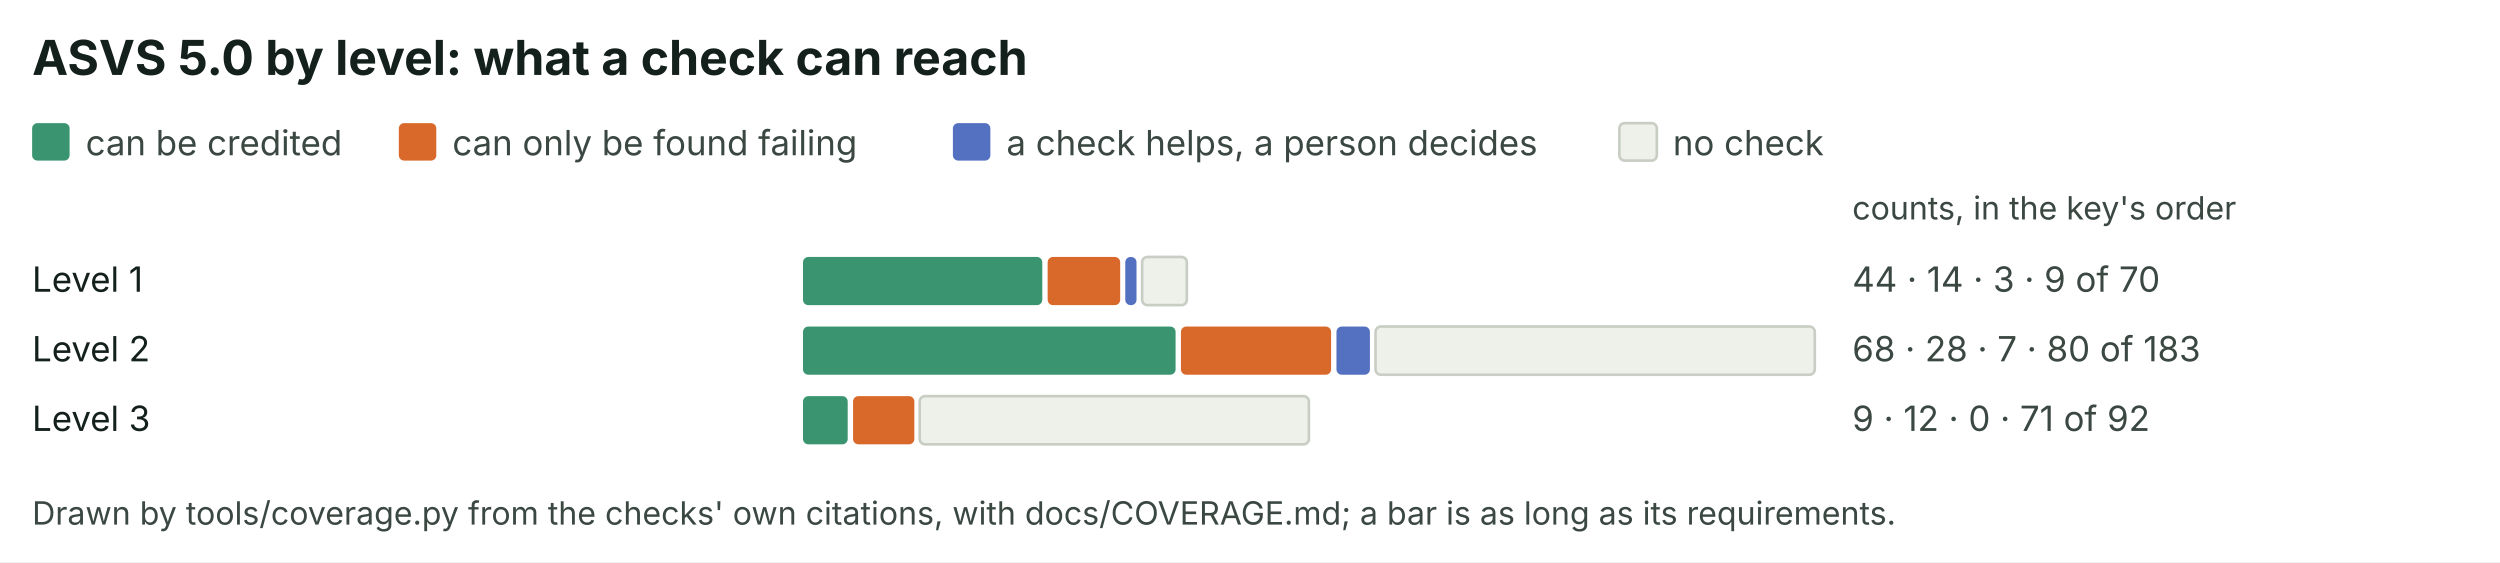
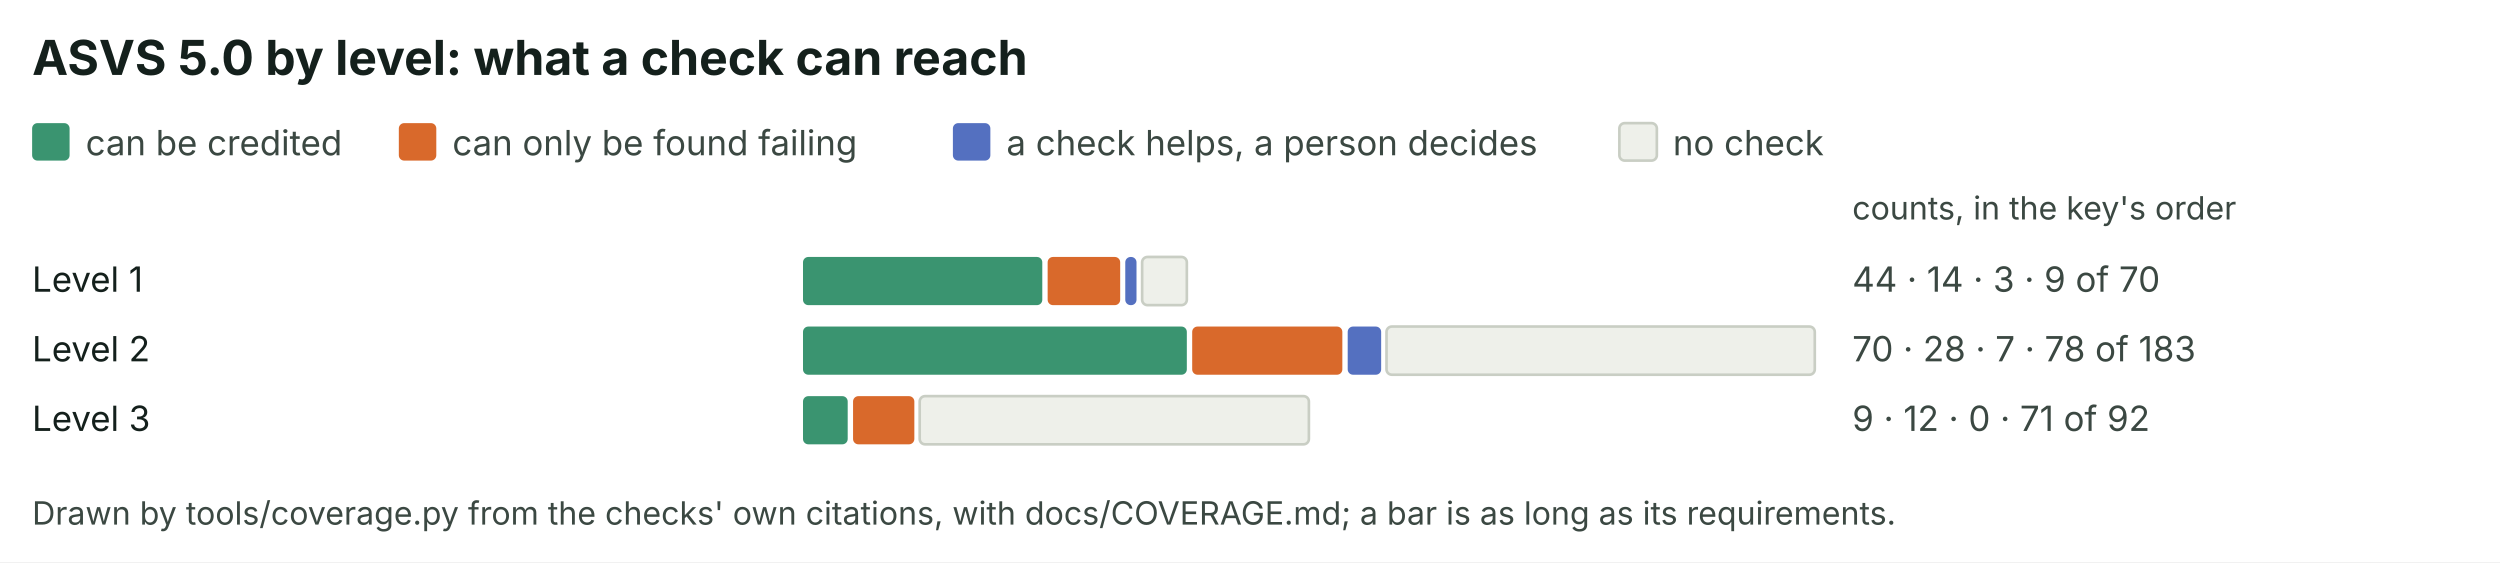
<svg xmlns="http://www.w3.org/2000/svg" viewBox="0 0 934 210" width="934" height="210" role="img" aria-labelledby="t d" font-family="Atkinson Hyperlegible, -apple-system, Segoe UI, sans-serif">
  <style>.bg{fill:#FFFFFF}.ink{fill:#14201C}.soft{fill:#3B4842}.none{fill:#EEF0EA;stroke:#C9CEC4}@media (prefers-color-scheme: dark){.bg{fill:#14201C}.ink{fill:#F3F4EF}.soft{fill:#C9CEC4}.none{fill:#182A23;stroke:#3B4842}}</style>
  <rect class="bg" width="934" height="210" />
  <text class="ink" x="12" y="28" font-size="18" font-weight="700">ASVS 5.0 by level: what a check can reach</text>
  <rect fill="#3A9470" x="12" y="46" width="14" height="14" rx="2" />
  <text class="soft" x="32" y="58" font-size="13">can be credited</text>
  <rect fill="#D9692B" x="149" y="46" width="14" height="14" rx="2" />
  <text class="soft" x="169" y="58" font-size="13">can only be found failing</text>
  <rect fill="#5470C0" x="356" y="46" width="14" height="14" rx="2" />
  <text class="soft" x="376" y="58" font-size="13">a check helps, a person decides</text>
  <rect class="none" x="605" y="46" width="14" height="14" rx="2" />
  <text class="soft" x="625" y="58" font-size="13">no check</text>
  <text class="soft" x="692" y="82" font-size="12">counts, in the key's order</text>
  <text class="ink" x="12" y="109" font-size="13">Level 1</text>
  <rect fill="#3A9470" x="300.0" y="96" width="89.4" height="18" rx="2" />
  <rect fill="#D9692B" x="391.4" y="96" width="27.1" height="18" rx="2" />
  <rect fill="#5470C0" x="420.4" y="96" width="4.2" height="18" rx="2" />
  <rect class="none" x="426.7" y="96" width="16.7" height="18" rx="2" />
  <text class="soft" x="692" y="109" font-size="13">44 · 14 · 3 · 9  of 70</text>
  <text class="ink" x="12" y="135" font-size="13">Level 2</text>
-   <rect fill="#3A9470" x="300.0" y="122" width="139.2" height="18" rx="2" />
-   <rect fill="#D9692B" x="441.2" y="122" width="56.1" height="18" rx="2" />
-   <rect fill="#5470C0" x="499.3" y="122" width="12.5" height="18" rx="2" />
-   <rect class="none" x="513.9" y="122" width="164.1" height="18" rx="2" />
-   <text class="soft" x="692" y="135" font-size="13">68 · 28 · 7 · 80  of 183</text>
+   <rect fill="#3A9470" x="300.0" y="122" width="143.4" height="18" rx="2" />
+   <rect fill="#D9692B" x="445.4" y="122" width="56.1" height="18" rx="2" />
+   <rect fill="#5470C0" x="503.5" y="122" width="12.5" height="18" rx="2" />
+   <rect class="none" x="518.0" y="122" width="160.0" height="18" rx="2" />
+   <text class="soft" x="692" y="135" font-size="13">70 · 28 · 7 · 78  of 183</text>
  <text class="ink" x="12" y="161" font-size="13">Level 3</text>
  <rect fill="#3A9470" x="300.0" y="148" width="16.7" height="18" rx="2" />
  <rect fill="#D9692B" x="318.7" y="148" width="22.9" height="18" rx="2" />
  <rect class="none" x="343.6" y="148" width="145.4" height="18" rx="2" />
  <text class="soft" x="692" y="161" font-size="13">9 · 12 · 0 · 71  of 92</text>
  <text class="soft" x="12" y="196" font-size="12">Drawn by tools/coverage.py from the checks' own citations, with docs/COVERAGE.md; a bar is as long as its requirements.</text>
</svg>
